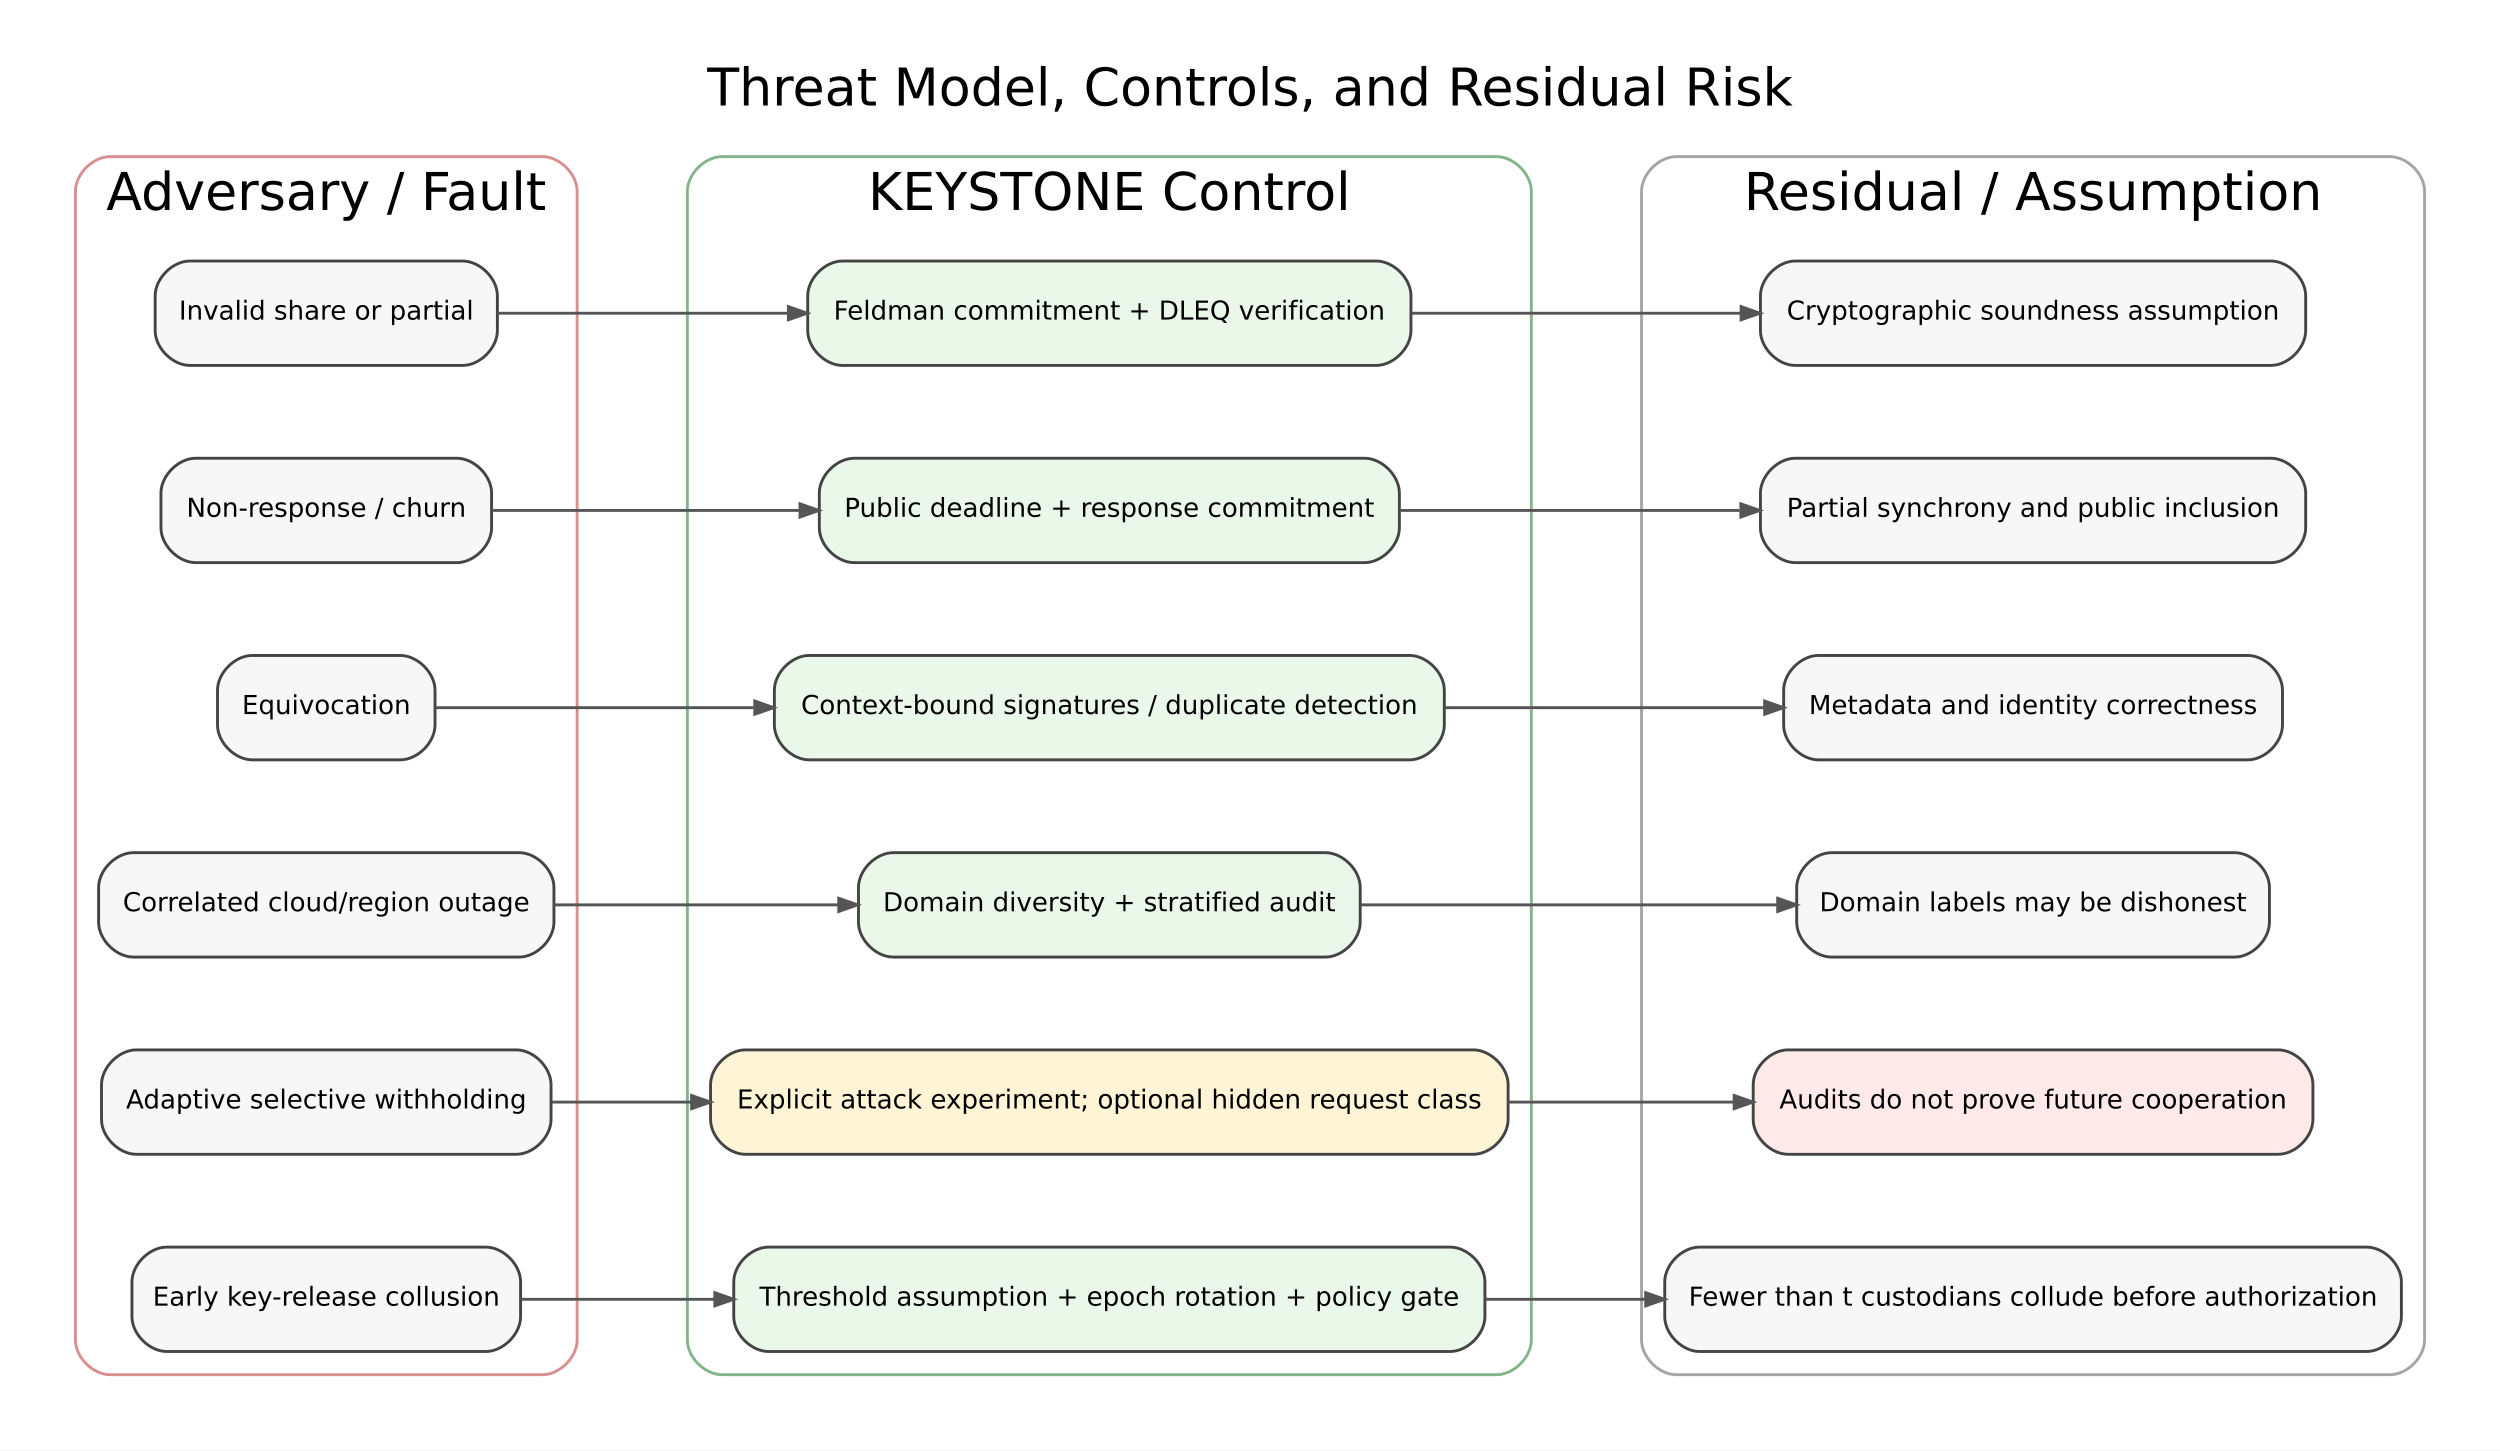
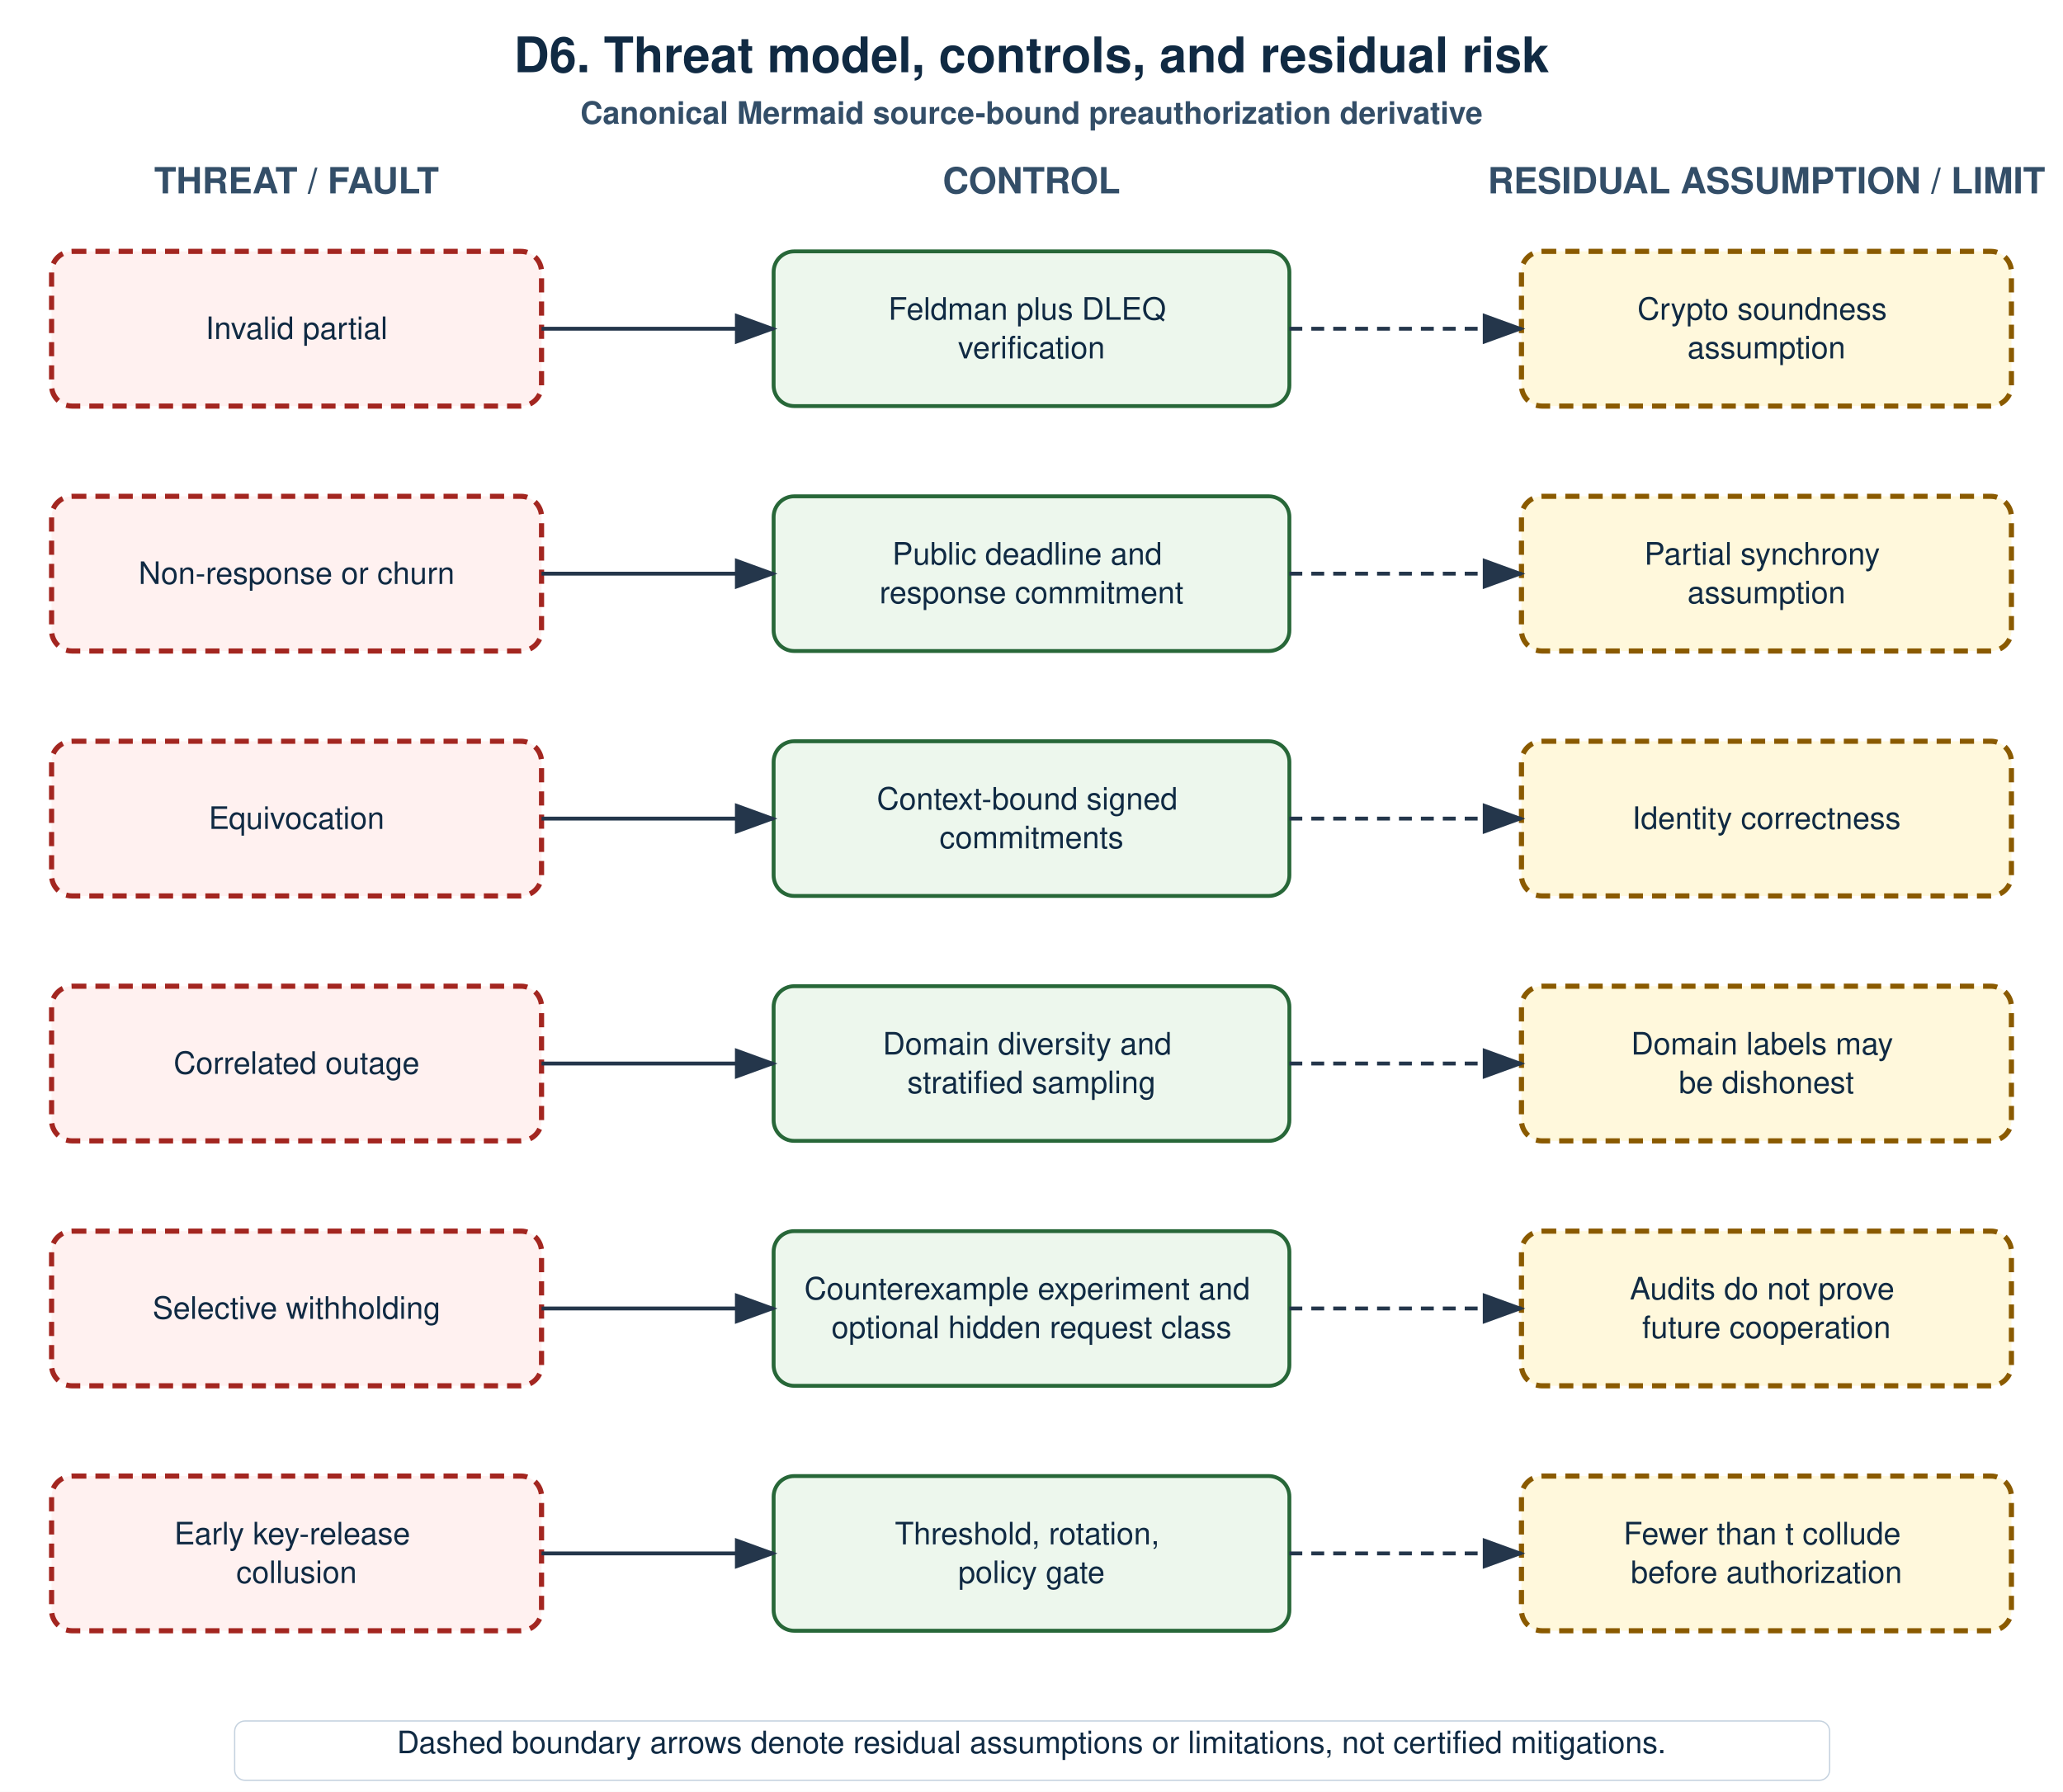
- <svg xmlns="http://www.w3.org/2000/svg" width="862pt" height="500pt" viewBox="0.00 0.00 862.00 500.00">
-   <g id="graph0" class="graph" transform="scale(1 1) rotate(0) translate(18 482)">
-     <polygon fill="white" stroke="transparent" points="-18,18 -18,-482 844,-482 844,18 -18,18" />
-     <text text-anchor="middle" x="413" y="-445.6" font-family="DejaVu Sans" font-size="18.00">Threat Model, Controls, and Residual Risk</text>
-     <g id="clust1" class="cluster">
-       <path fill="white" stroke="#d88f8f" d="M20,-8C20,-8 169,-8 169,-8 175,-8 181,-14 181,-20 181,-20 181,-416 181,-416 181,-422 175,-428 169,-428 169,-428 20,-428 20,-428 14,-428 8,-422 8,-416 8,-416 8,-20 8,-20 8,-14 14,-8 20,-8" />
-       <text text-anchor="middle" x="94.5" y="-409.6" font-family="DejaVu Sans" font-size="18.00">Adversary / Fault</text>
-     </g>
-     <g id="clust2" class="cluster">
-       <path fill="white" stroke="#83b58a" d="M231,-8C231,-8 498,-8 498,-8 504,-8 510,-14 510,-20 510,-20 510,-416 510,-416 510,-422 504,-428 498,-428 498,-428 231,-428 231,-428 225,-428 219,-422 219,-416 219,-416 219,-20 219,-20 219,-14 225,-8 231,-8" />
-       <text text-anchor="middle" x="364.5" y="-409.6" font-family="DejaVu Sans" font-size="18.00">KEYSTONE Control</text>
-     </g>
-     <g id="clust3" class="cluster">
-       <path fill="white" stroke="#a5a5a5" d="M560,-8C560,-8 806,-8 806,-8 812,-8 818,-14 818,-20 818,-20 818,-416 818,-416 818,-422 812,-428 806,-428 806,-428 560,-428 560,-428 554,-428 548,-422 548,-416 548,-416 548,-20 548,-20 548,-14 554,-8 560,-8" />
-       <text text-anchor="middle" x="683" y="-409.6" font-family="DejaVu Sans" font-size="18.00">Residual / Assumption</text>
-     </g>
-     <g id="node1" class="node">
-       <path fill="#f7f7f7" stroke="#444444" d="M141.5,-392C141.5,-392 47.5,-392 47.5,-392 41.5,-392 35.5,-386 35.5,-380 35.5,-380 35.5,-368 35.5,-368 35.5,-362 41.5,-356 47.5,-356 47.5,-356 141.5,-356 141.5,-356 147.5,-356 153.5,-362 153.5,-368 153.5,-368 153.5,-380 153.5,-380 153.5,-386 147.5,-392 141.5,-392" />
-       <text text-anchor="middle" x="94.5" y="-371.8" font-family="DejaVu Sans" font-size="9.00">Invalid share or partial</text>
-     </g>
-     <g id="node7" class="node">
-       <path fill="#eaf8ea" stroke="#444444" d="M456.5,-392C456.5,-392 272.5,-392 272.5,-392 266.5,-392 260.5,-386 260.5,-380 260.5,-380 260.5,-368 260.5,-368 260.5,-362 266.5,-356 272.5,-356 272.5,-356 456.5,-356 456.5,-356 462.5,-356 468.5,-362 468.5,-368 468.5,-368 468.5,-380 468.5,-380 468.5,-386 462.5,-392 456.5,-392" />
-       <text text-anchor="middle" x="364.5" y="-371.8" font-family="DejaVu Sans" font-size="9.00">Feldman commitment + DLEQ verification</text>
-     </g>
-     <g id="edge1" class="edge">
-       <path fill="none" stroke="#555555" d="M153.65,-374C182.88,-374 219.28,-374 253.52,-374" />
-       <polygon fill="#555555" stroke="#555555" points="253.84,-376.28 260.34,-374 253.84,-371.73 253.84,-376.28" />
-     </g>
-     <g id="node2" class="node">
-       <path fill="#f7f7f7" stroke="#444444" d="M139.5,-324C139.5,-324 49.5,-324 49.5,-324 43.5,-324 37.5,-318 37.5,-312 37.5,-312 37.5,-300 37.5,-300 37.5,-294 43.5,-288 49.5,-288 49.5,-288 139.5,-288 139.5,-288 145.5,-288 151.5,-294 151.5,-300 151.5,-300 151.5,-312 151.5,-312 151.5,-318 145.5,-324 139.5,-324" />
-       <text text-anchor="middle" x="94.5" y="-303.8" font-family="DejaVu Sans" font-size="9.00">Non-response / churn</text>
-     </g>
-     <g id="node8" class="node">
-       <path fill="#eaf8ea" stroke="#444444" d="M452.5,-324C452.5,-324 276.5,-324 276.5,-324 270.5,-324 264.5,-318 264.5,-312 264.5,-312 264.5,-300 264.5,-300 264.5,-294 270.5,-288 276.5,-288 276.5,-288 452.5,-288 452.5,-288 458.5,-288 464.5,-294 464.5,-300 464.5,-300 464.5,-312 464.5,-312 464.5,-318 458.5,-324 452.5,-324" />
-       <text text-anchor="middle" x="364.5" y="-303.8" font-family="DejaVu Sans" font-size="9.00">Public deadline + response commitment</text>
-     </g>
-     <g id="edge3" class="edge">
-       <path fill="none" stroke="#555555" d="M151.68,-306C182.39,-306 221.43,-306 257.62,-306" />
-       <polygon fill="#555555" stroke="#555555" points="257.84,-308.28 264.34,-306 257.84,-303.73 257.84,-308.28" />
-     </g>
-     <g id="node3" class="node">
-       <path fill="#f7f7f7" stroke="#444444" d="M120,-256C120,-256 69,-256 69,-256 63,-256 57,-250 57,-244 57,-244 57,-232 57,-232 57,-226 63,-220 69,-220 69,-220 120,-220 120,-220 126,-220 132,-226 132,-232 132,-232 132,-244 132,-244 132,-250 126,-256 120,-256" />
-       <text text-anchor="middle" x="94.5" y="-235.8" font-family="DejaVu Sans" font-size="9.00">Equivocation</text>
-     </g>
-     <g id="node9" class="node">
-       <path fill="#eaf8ea" stroke="#444444" d="M468,-256C468,-256 261,-256 261,-256 255,-256 249,-250 249,-244 249,-244 249,-232 249,-232 249,-226 255,-220 261,-220 261,-220 468,-220 468,-220 474,-220 480,-226 480,-232 480,-232 480,-244 480,-244 480,-250 474,-256 468,-256" />
-       <text text-anchor="middle" x="364.5" y="-235.8" font-family="DejaVu Sans" font-size="9.00">Context-bound signatures / duplicate detection</text>
-     </g>
-     <g id="edge5" class="edge">
-       <path fill="none" stroke="#555555" d="M132.2,-238C160.73,-238 202.02,-238 241.84,-238" />
-       <polygon fill="#555555" stroke="#555555" points="242.24,-240.28 248.74,-238 242.24,-235.73 242.24,-240.28" />
-     </g>
-     <g id="node4" class="node">
-       <path fill="#f7f7f7" stroke="#444444" d="M161,-188C161,-188 28,-188 28,-188 22,-188 16,-182 16,-176 16,-176 16,-164 16,-164 16,-158 22,-152 28,-152 28,-152 161,-152 161,-152 167,-152 173,-158 173,-164 173,-164 173,-176 173,-176 173,-182 167,-188 161,-188" />
-       <text text-anchor="middle" x="94.5" y="-167.8" font-family="DejaVu Sans" font-size="9.00">Correlated cloud/region outage</text>
-     </g>
-     <g id="node10" class="node">
-       <path fill="#eaf8ea" stroke="#444444" d="M439,-188C439,-188 290,-188 290,-188 284,-188 278,-182 278,-176 278,-176 278,-164 278,-164 278,-158 284,-152 290,-152 290,-152 439,-152 439,-152 445,-152 451,-158 451,-164 451,-164 451,-176 451,-176 451,-182 445,-188 439,-188" />
-       <text text-anchor="middle" x="364.5" y="-167.8" font-family="DejaVu Sans" font-size="9.00">Domain diversity + stratified audit</text>
-     </g>
-     <g id="edge7" class="edge">
-       <path fill="none" stroke="#555555" d="M173.02,-170C203.61,-170 239.02,-170 270.94,-170" />
-       <polygon fill="#555555" stroke="#555555" points="271.2,-172.28 277.7,-170 271.2,-167.73 271.2,-172.28" />
-     </g>
-     <g id="node5" class="node">
-       <path fill="#f7f7f7" stroke="#444444" d="M160,-120C160,-120 29,-120 29,-120 23,-120 17,-114 17,-108 17,-108 17,-96 17,-96 17,-90 23,-84 29,-84 29,-84 160,-84 160,-84 166,-84 172,-90 172,-96 172,-96 172,-108 172,-108 172,-114 166,-120 160,-120" />
-       <text text-anchor="middle" x="94.5" y="-99.8" font-family="DejaVu Sans" font-size="9.00">Adaptive selective withholding</text>
-     </g>
-     <g id="node11" class="node">
-       <path fill="#fff4d6" stroke="#444444" d="M490,-120C490,-120 239,-120 239,-120 233,-120 227,-114 227,-108 227,-108 227,-96 227,-96 227,-90 233,-84 239,-84 239,-84 490,-84 490,-84 496,-84 502,-90 502,-96 502,-96 502,-108 502,-108 502,-114 496,-120 490,-120" />
-       <text text-anchor="middle" x="364.5" y="-99.8" font-family="DejaVu Sans" font-size="9.00">Explicit attack experiment; optional hidden request class</text>
-     </g>
-     <g id="edge9" class="edge">
-       <path fill="none" stroke="#555555" d="M172.3,-102C187.45,-102 203.81,-102 220.36,-102" />
-       <polygon fill="#555555" stroke="#555555" points="220.46,-104.28 226.96,-102 220.46,-99.73 220.46,-104.28" />
-     </g>
-     <g id="node6" class="node">
-       <path fill="#f7f7f7" stroke="#444444" d="M149.5,-52C149.5,-52 39.5,-52 39.5,-52 33.5,-52 27.5,-46 27.5,-40 27.5,-40 27.5,-28 27.5,-28 27.5,-22 33.5,-16 39.5,-16 39.5,-16 149.5,-16 149.5,-16 155.5,-16 161.5,-22 161.5,-28 161.5,-28 161.5,-40 161.5,-40 161.5,-46 155.5,-52 149.5,-52" />
-       <text text-anchor="middle" x="94.5" y="-31.8" font-family="DejaVu Sans" font-size="9.00">Early key-release collusion</text>
-     </g>
-     <g id="node12" class="node">
-       <path fill="#eaf8ea" stroke="#444444" d="M482,-52C482,-52 247,-52 247,-52 241,-52 235,-46 235,-40 235,-40 235,-28 235,-28 235,-22 241,-16 247,-16 247,-16 482,-16 482,-16 488,-16 494,-22 494,-28 494,-28 494,-40 494,-40 494,-46 488,-52 482,-52" />
-       <text text-anchor="middle" x="364.5" y="-31.8" font-family="DejaVu Sans" font-size="9.00">Threshold assumption + epoch rotation + policy gate</text>
-     </g>
-     <g id="edge11" class="edge">
-       <path fill="none" stroke="#555555" d="M161.75,-34C182.08,-34 205.23,-34 228.43,-34" />
-       <polygon fill="#555555" stroke="#555555" points="228.47,-36.28 234.97,-34 228.47,-31.73 228.47,-36.28" />
-     </g>
-     <g id="node13" class="node">
-       <path fill="#f7f7f7" stroke="#444444" d="M765,-392C765,-392 601,-392 601,-392 595,-392 589,-386 589,-380 589,-380 589,-368 589,-368 589,-362 595,-356 601,-356 601,-356 765,-356 765,-356 771,-356 777,-362 777,-368 777,-368 777,-380 777,-380 777,-386 771,-392 765,-392" />
-       <text text-anchor="middle" x="683" y="-371.8" font-family="DejaVu Sans" font-size="9.00">Cryptographic soundness assumption</text>
-     </g>
-     <g id="edge2" class="edge">
-       <path fill="none" stroke="#555555" d="M468.7,-374C505.12,-374 546,-374 582.14,-374" />
-       <polygon fill="#555555" stroke="#555555" points="582.33,-376.28 588.83,-374 582.33,-371.73 582.33,-376.28" />
-     </g>
-     <g id="node14" class="node">
-       <path fill="#f7f7f7" stroke="#444444" d="M765,-324C765,-324 601,-324 601,-324 595,-324 589,-318 589,-312 589,-312 589,-300 589,-300 589,-294 595,-288 601,-288 601,-288 765,-288 765,-288 771,-288 777,-294 777,-300 777,-300 777,-312 777,-312 777,-318 771,-324 765,-324" />
-       <text text-anchor="middle" x="683" y="-303.8" font-family="DejaVu Sans" font-size="9.00">Partial synchrony and public inclusion</text>
-     </g>
-     <g id="edge4" class="edge">
-       <path fill="none" stroke="#555555" d="M464.77,-306C502.06,-306 544.45,-306 581.82,-306" />
-       <polygon fill="#555555" stroke="#555555" points="582.24,-308.28 588.74,-306 582.24,-303.73 582.24,-308.28" />
-     </g>
-     <g id="node15" class="node">
-       <path fill="#f7f7f7" stroke="#444444" d="M757,-256C757,-256 609,-256 609,-256 603,-256 597,-250 597,-244 597,-244 597,-232 597,-232 597,-226 603,-220 609,-220 609,-220 757,-220 757,-220 763,-220 769,-226 769,-232 769,-232 769,-244 769,-244 769,-250 763,-256 757,-256" />
-       <text text-anchor="middle" x="683" y="-235.8" font-family="DejaVu Sans" font-size="9.00">Metadata and identity correctness</text>
-     </g>
-     <g id="edge6" class="edge">
-       <path fill="none" stroke="#555555" d="M480.21,-238C516.37,-238 555.81,-238 590.16,-238" />
-       <polygon fill="#555555" stroke="#555555" points="590.45,-240.28 596.95,-238 590.45,-235.73 590.45,-240.28" />
-     </g>
-     <g id="node16" class="node">
-       <path fill="#f7f7f7" stroke="#444444" d="M752.5,-188C752.5,-188 613.5,-188 613.5,-188 607.5,-188 601.5,-182 601.5,-176 601.5,-176 601.5,-164 601.5,-164 601.5,-158 607.5,-152 613.5,-152 613.5,-152 752.5,-152 752.5,-152 758.5,-152 764.5,-158 764.5,-164 764.5,-164 764.5,-176 764.5,-176 764.5,-182 758.5,-188 752.5,-188" />
-       <text text-anchor="middle" x="683" y="-167.8" font-family="DejaVu Sans" font-size="9.00">Domain labels may be dishonest</text>
-     </g>
-     <g id="edge8" class="edge">
-       <path fill="none" stroke="#555555" d="M451.15,-170C495.73,-170 550.13,-170 594.92,-170" />
-       <polygon fill="#555555" stroke="#555555" points="594.95,-172.28 601.45,-170 594.95,-167.73 594.95,-172.28" />
-     </g>
-     <g id="node17" class="node">
-       <path fill="#ffe9e9" stroke="#444444" d="M767.5,-120C767.5,-120 598.5,-120 598.5,-120 592.5,-120 586.5,-114 586.5,-108 586.5,-108 586.5,-96 586.5,-96 586.5,-90 592.5,-84 598.5,-84 598.5,-84 767.5,-84 767.5,-84 773.5,-84 779.5,-90 779.5,-96 779.5,-96 779.5,-108 779.5,-108 779.5,-114 773.5,-120 767.5,-120" />
-       <text text-anchor="middle" x="683" y="-99.8" font-family="DejaVu Sans" font-size="9.00">Audits do not prove future cooperation</text>
-     </g>
-     <g id="edge10" class="edge">
-       <path fill="none" stroke="#555555" d="M502.02,-102C528.13,-102 555.04,-102 579.84,-102" />
-       <polygon fill="#555555" stroke="#555555" points="579.94,-104.28 586.44,-102 579.94,-99.73 579.94,-104.28" />
-     </g>
-     <g id="node18" class="node">
-       <path fill="#f7f7f7" stroke="#444444" d="M798,-52C798,-52 568,-52 568,-52 562,-52 556,-46 556,-40 556,-40 556,-28 556,-28 556,-22 562,-16 568,-16 568,-16 798,-16 798,-16 804,-16 810,-22 810,-28 810,-28 810,-40 810,-40 810,-46 804,-52 798,-52" />
-       <text text-anchor="middle" x="683" y="-31.8" font-family="DejaVu Sans" font-size="9.00">Fewer than t custodians collude before authorization</text>
-     </g>
-     <g id="edge12" class="edge">
-       <path fill="none" stroke="#555555" d="M494.23,-34C512.37,-34 531.05,-34 549.26,-34" />
-       <polygon fill="#555555" stroke="#555555" points="549.44,-36.28 555.94,-34 549.44,-31.73 549.44,-36.28" />
-     </g>
+ <svg xmlns="http://www.w3.org/2000/svg" width="1600" height="1390" viewBox="0 0 1600 1390" role="img" aria-labelledby="d6-title d6-desc">
+   <defs>
+     <marker id="arrow" markerWidth="12" markerHeight="12" refX="10" refY="4" orient="auto-start-reverse">
+       <path d="M0,0 L0,8 L11,4 z" fill="#24364b" />
+     </marker>
+   </defs>
+   <style>.bg{fill:#ffffff}.title{font-family:Helvetica,Arial,sans-serif;font-weight:700;fill:#102a43}.subtitle,.heading{font-family:Helvetica,Arial,sans-serif;font-weight:600;fill:#334e68}.body,.edge-label{font-family:Helvetica,Arial,sans-serif;font-weight:500;fill:#102a43}.node{fill:#e8f1fb;stroke:#1463a5;stroke-width:3}.control{fill:#edf7ed;stroke:#276738;stroke-width:3}.boundary{fill:#fff8dc;stroke:#8a5a00;stroke-width:4;stroke-dasharray:11 7}.offline{fill:#fff1f0;stroke:#a32620;stroke-width:4;stroke-dasharray:11 7}.terminal{fill:#e7f7f5;stroke:#006d6f;stroke-width:4}.edge{fill:none;stroke:#24364b;stroke-width:3}.dashed{stroke-dasharray:10 7}.label-bg{fill:#ffffff;stroke:#c5d2df;stroke-width:1}.lane{fill:#f7fafc;stroke:#627d98;stroke-width:2;stroke-dasharray:12 7}.start{fill:#24364b;stroke:#ffffff;stroke-width:3}</style>
+   <rect width="1600" height="1390" class="bg" />
+   <text x="800" y="56" text-anchor="middle" class="title" font-size="38px">
+     <tspan x="800" dy="0">D6. Threat model, controls, and residual risk</tspan>
+   </text>
+   <text x="800" y="96" text-anchor="middle" class="subtitle" font-size="24px">
+     <tspan x="800" dy="0">Canonical Mermaid source-bound preauthorization derivative</tspan>
+   </text>
+   <text x="230" y="150" text-anchor="middle" class="heading" font-size="28px">
+     <tspan x="230" dy="0">THREAT / FAULT</tspan>
+   </text>
+   <text x="800" y="150" text-anchor="middle" class="heading" font-size="28px">
+     <tspan x="800" dy="0">CONTROL</tspan>
+   </text>
+   <text x="1370" y="150" text-anchor="middle" class="heading" font-size="28px">
+     <tspan x="1370" dy="0">RESIDUAL ASSUMPTION / LIMIT</tspan>
+   </text>
+   <g>
+     <rect x="40" y="195" width="380" height="120" rx="16" class="offline" />
+     <text x="230" y="263" text-anchor="middle" class="body" font-size="24px">
+       <tspan x="230" dy="0">Invalid partial</tspan>
+     </text>
+   </g>
+   <g>
+     <rect x="600" y="195" width="400" height="120" rx="16" class="control" />
+     <text x="800" y="248" text-anchor="middle" class="body" font-size="24px">
+       <tspan x="800" dy="0">Feldman plus DLEQ</tspan>
+       <tspan x="800" dy="30">verification</tspan>
+     </text>
+   </g>
+   <g>
+     <rect x="1180" y="195" width="380" height="120" rx="16" class="boundary" />
+     <text x="1370" y="248" text-anchor="middle" class="body" font-size="24px">
+       <tspan x="1370" dy="0">Crypto soundness</tspan>
+       <tspan x="1370" dy="30">assumption</tspan>
+     </text>
+   </g>
+   <path d="M420,255 L600,255" class="edge" marker-end="url(#arrow)" />
+   <path d="M1000,255 L1180,255" class="edge dashed" marker-end="url(#arrow)" />
+   <g>
+     <rect x="40" y="385" width="380" height="120" rx="16" class="offline" />
+     <text x="230" y="453" text-anchor="middle" class="body" font-size="24px">
+       <tspan x="230" dy="0">Non-response or churn</tspan>
+     </text>
+   </g>
+   <g>
+     <rect x="600" y="385" width="400" height="120" rx="16" class="control" />
+     <text x="800" y="438" text-anchor="middle" class="body" font-size="24px">
+       <tspan x="800" dy="0">Public deadline and</tspan>
+       <tspan x="800" dy="30">response commitment</tspan>
+     </text>
+   </g>
+   <g>
+     <rect x="1180" y="385" width="380" height="120" rx="16" class="boundary" />
+     <text x="1370" y="438" text-anchor="middle" class="body" font-size="24px">
+       <tspan x="1370" dy="0">Partial synchrony</tspan>
+       <tspan x="1370" dy="30">assumption</tspan>
+     </text>
+   </g>
+   <path d="M420,445 L600,445" class="edge" marker-end="url(#arrow)" />
+   <path d="M1000,445 L1180,445" class="edge dashed" marker-end="url(#arrow)" />
+   <g>
+     <rect x="40" y="575" width="380" height="120" rx="16" class="offline" />
+     <text x="230" y="643" text-anchor="middle" class="body" font-size="24px">
+       <tspan x="230" dy="0">Equivocation</tspan>
+     </text>
+   </g>
+   <g>
+     <rect x="600" y="575" width="400" height="120" rx="16" class="control" />
+     <text x="800" y="628" text-anchor="middle" class="body" font-size="24px">
+       <tspan x="800" dy="0">Context-bound signed</tspan>
+       <tspan x="800" dy="30">commitments</tspan>
+     </text>
+   </g>
+   <g>
+     <rect x="1180" y="575" width="380" height="120" rx="16" class="boundary" />
+     <text x="1370" y="643" text-anchor="middle" class="body" font-size="24px">
+       <tspan x="1370" dy="0">Identity correctness</tspan>
+     </text>
+   </g>
+   <path d="M420,635 L600,635" class="edge" marker-end="url(#arrow)" />
+   <path d="M1000,635 L1180,635" class="edge dashed" marker-end="url(#arrow)" />
+   <g>
+     <rect x="40" y="765" width="380" height="120" rx="16" class="offline" />
+     <text x="230" y="833" text-anchor="middle" class="body" font-size="24px">
+       <tspan x="230" dy="0">Correlated outage</tspan>
+     </text>
+   </g>
+   <g>
+     <rect x="600" y="765" width="400" height="120" rx="16" class="control" />
+     <text x="800" y="818" text-anchor="middle" class="body" font-size="24px">
+       <tspan x="800" dy="0">Domain diversity and</tspan>
+       <tspan x="800" dy="30">stratified sampling</tspan>
+     </text>
+   </g>
+   <g>
+     <rect x="1180" y="765" width="380" height="120" rx="16" class="boundary" />
+     <text x="1370" y="818" text-anchor="middle" class="body" font-size="24px">
+       <tspan x="1370" dy="0">Domain labels may</tspan>
+       <tspan x="1370" dy="30">be dishonest</tspan>
+     </text>
+   </g>
+   <path d="M420,825 L600,825" class="edge" marker-end="url(#arrow)" />
+   <path d="M1000,825 L1180,825" class="edge dashed" marker-end="url(#arrow)" />
+   <g>
+     <rect x="40" y="955" width="380" height="120" rx="16" class="offline" />
+     <text x="230" y="1023" text-anchor="middle" class="body" font-size="24px">
+       <tspan x="230" dy="0">Selective withholding</tspan>
+     </text>
+   </g>
+   <g>
+     <rect x="600" y="955" width="400" height="120" rx="16" class="control" />
+     <text x="800" y="1008" text-anchor="middle" class="body" font-size="24px">
+       <tspan x="800" dy="0">Counterexample experiment and</tspan>
+       <tspan x="800" dy="30">optional hidden request class</tspan>
+     </text>
+   </g>
+   <g>
+     <rect x="1180" y="955" width="380" height="120" rx="16" class="boundary" />
+     <text x="1370" y="1008" text-anchor="middle" class="body" font-size="24px">
+       <tspan x="1370" dy="0">Audits do not prove</tspan>
+       <tspan x="1370" dy="30">future cooperation</tspan>
+     </text>
+   </g>
+   <path d="M420,1015 L600,1015" class="edge" marker-end="url(#arrow)" />
+   <path d="M1000,1015 L1180,1015" class="edge dashed" marker-end="url(#arrow)" />
+   <g>
+     <rect x="40" y="1145" width="380" height="120" rx="16" class="offline" />
+     <text x="230" y="1198" text-anchor="middle" class="body" font-size="24px">
+       <tspan x="230" dy="0">Early key-release</tspan>
+       <tspan x="230" dy="30">collusion</tspan>
+     </text>
+   </g>
+   <g>
+     <rect x="600" y="1145" width="400" height="120" rx="16" class="control" />
+     <text x="800" y="1198" text-anchor="middle" class="body" font-size="24px">
+       <tspan x="800" dy="0">Threshold, rotation,</tspan>
+       <tspan x="800" dy="30">policy gate</tspan>
+     </text>
+   </g>
+   <g>
+     <rect x="1180" y="1145" width="380" height="120" rx="16" class="boundary" />
+     <text x="1370" y="1198" text-anchor="middle" class="body" font-size="24px">
+       <tspan x="1370" dy="0">Fewer than t collude</tspan>
+       <tspan x="1370" dy="30">before authorization</tspan>
+     </text>
+   </g>
+   <path d="M420,1205 L600,1205" class="edge" marker-end="url(#arrow)" />
+   <path d="M1000,1205 L1180,1205" class="edge dashed" marker-end="url(#arrow)" />
+   <g>
+     <rect x="182" y="1335" width="1237" height="46" rx="8" class="label-bg" />
+     <text x="800" y="1360" text-anchor="middle" class="edge-label" font-size="24px">
+       <tspan x="800" dy="0">Dashed boundary arrows denote residual assumptions or limitations, not certified mitigations.</tspan>
+     </text>
  </g>
</svg>
